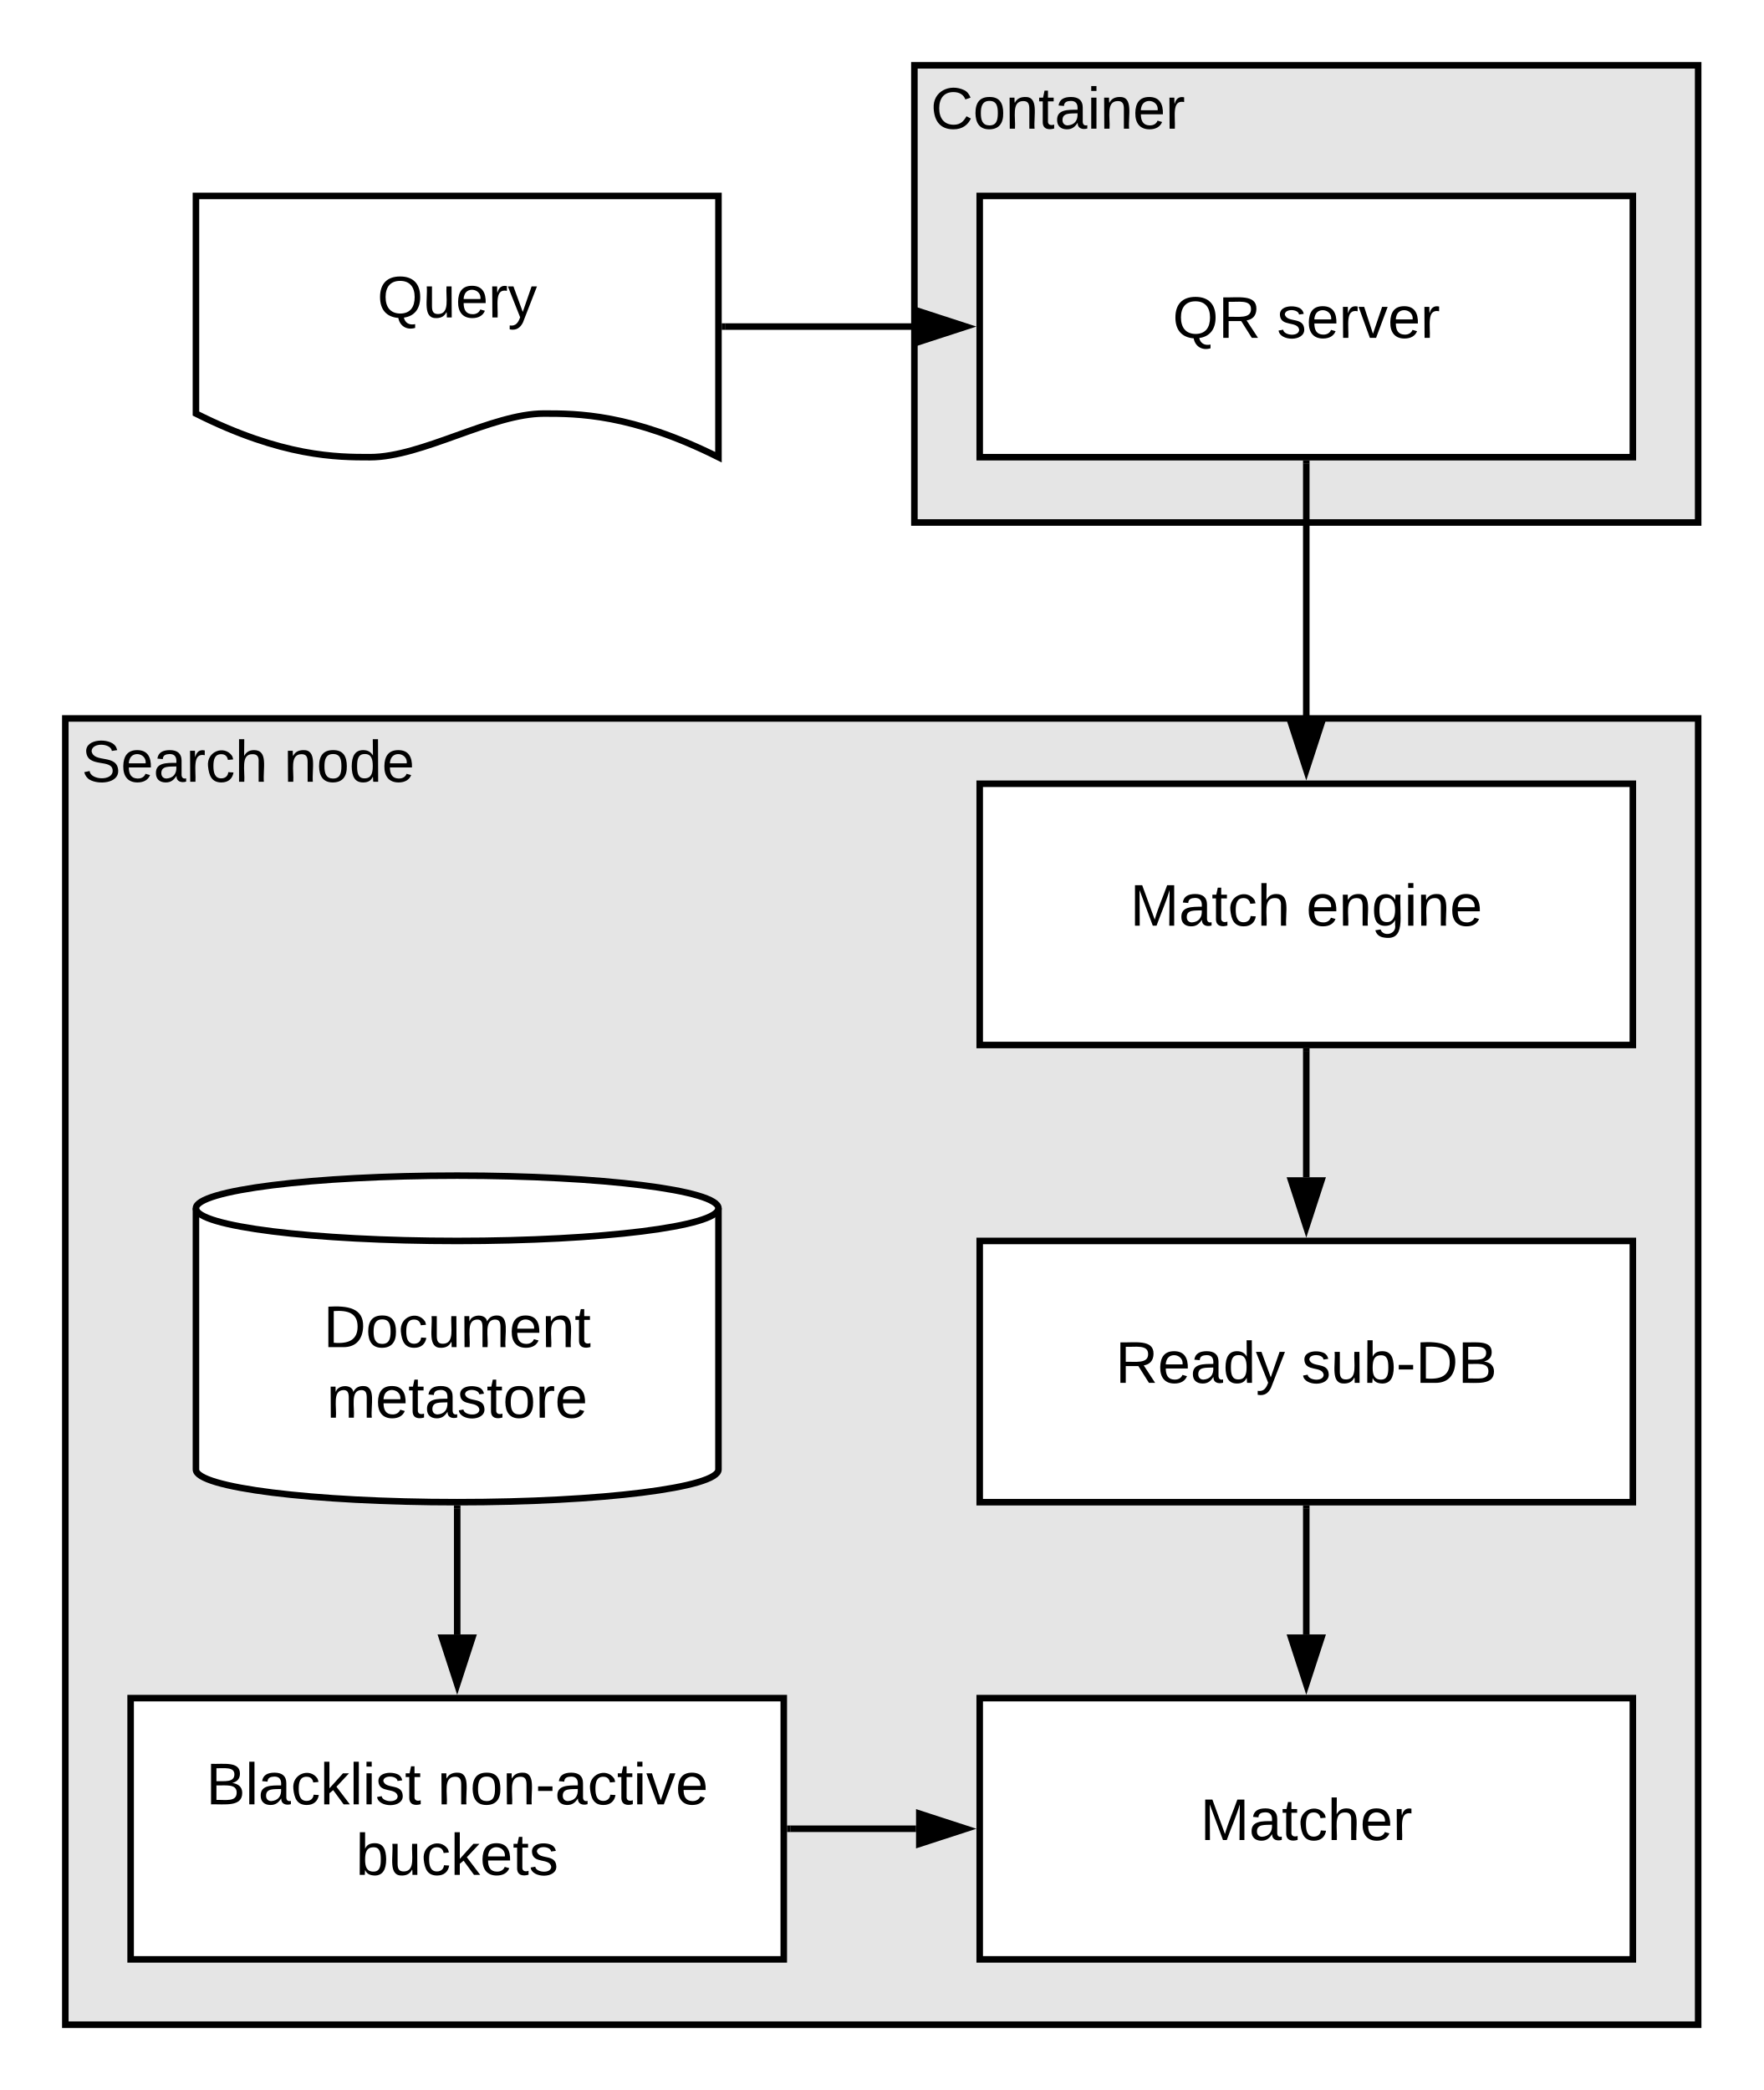
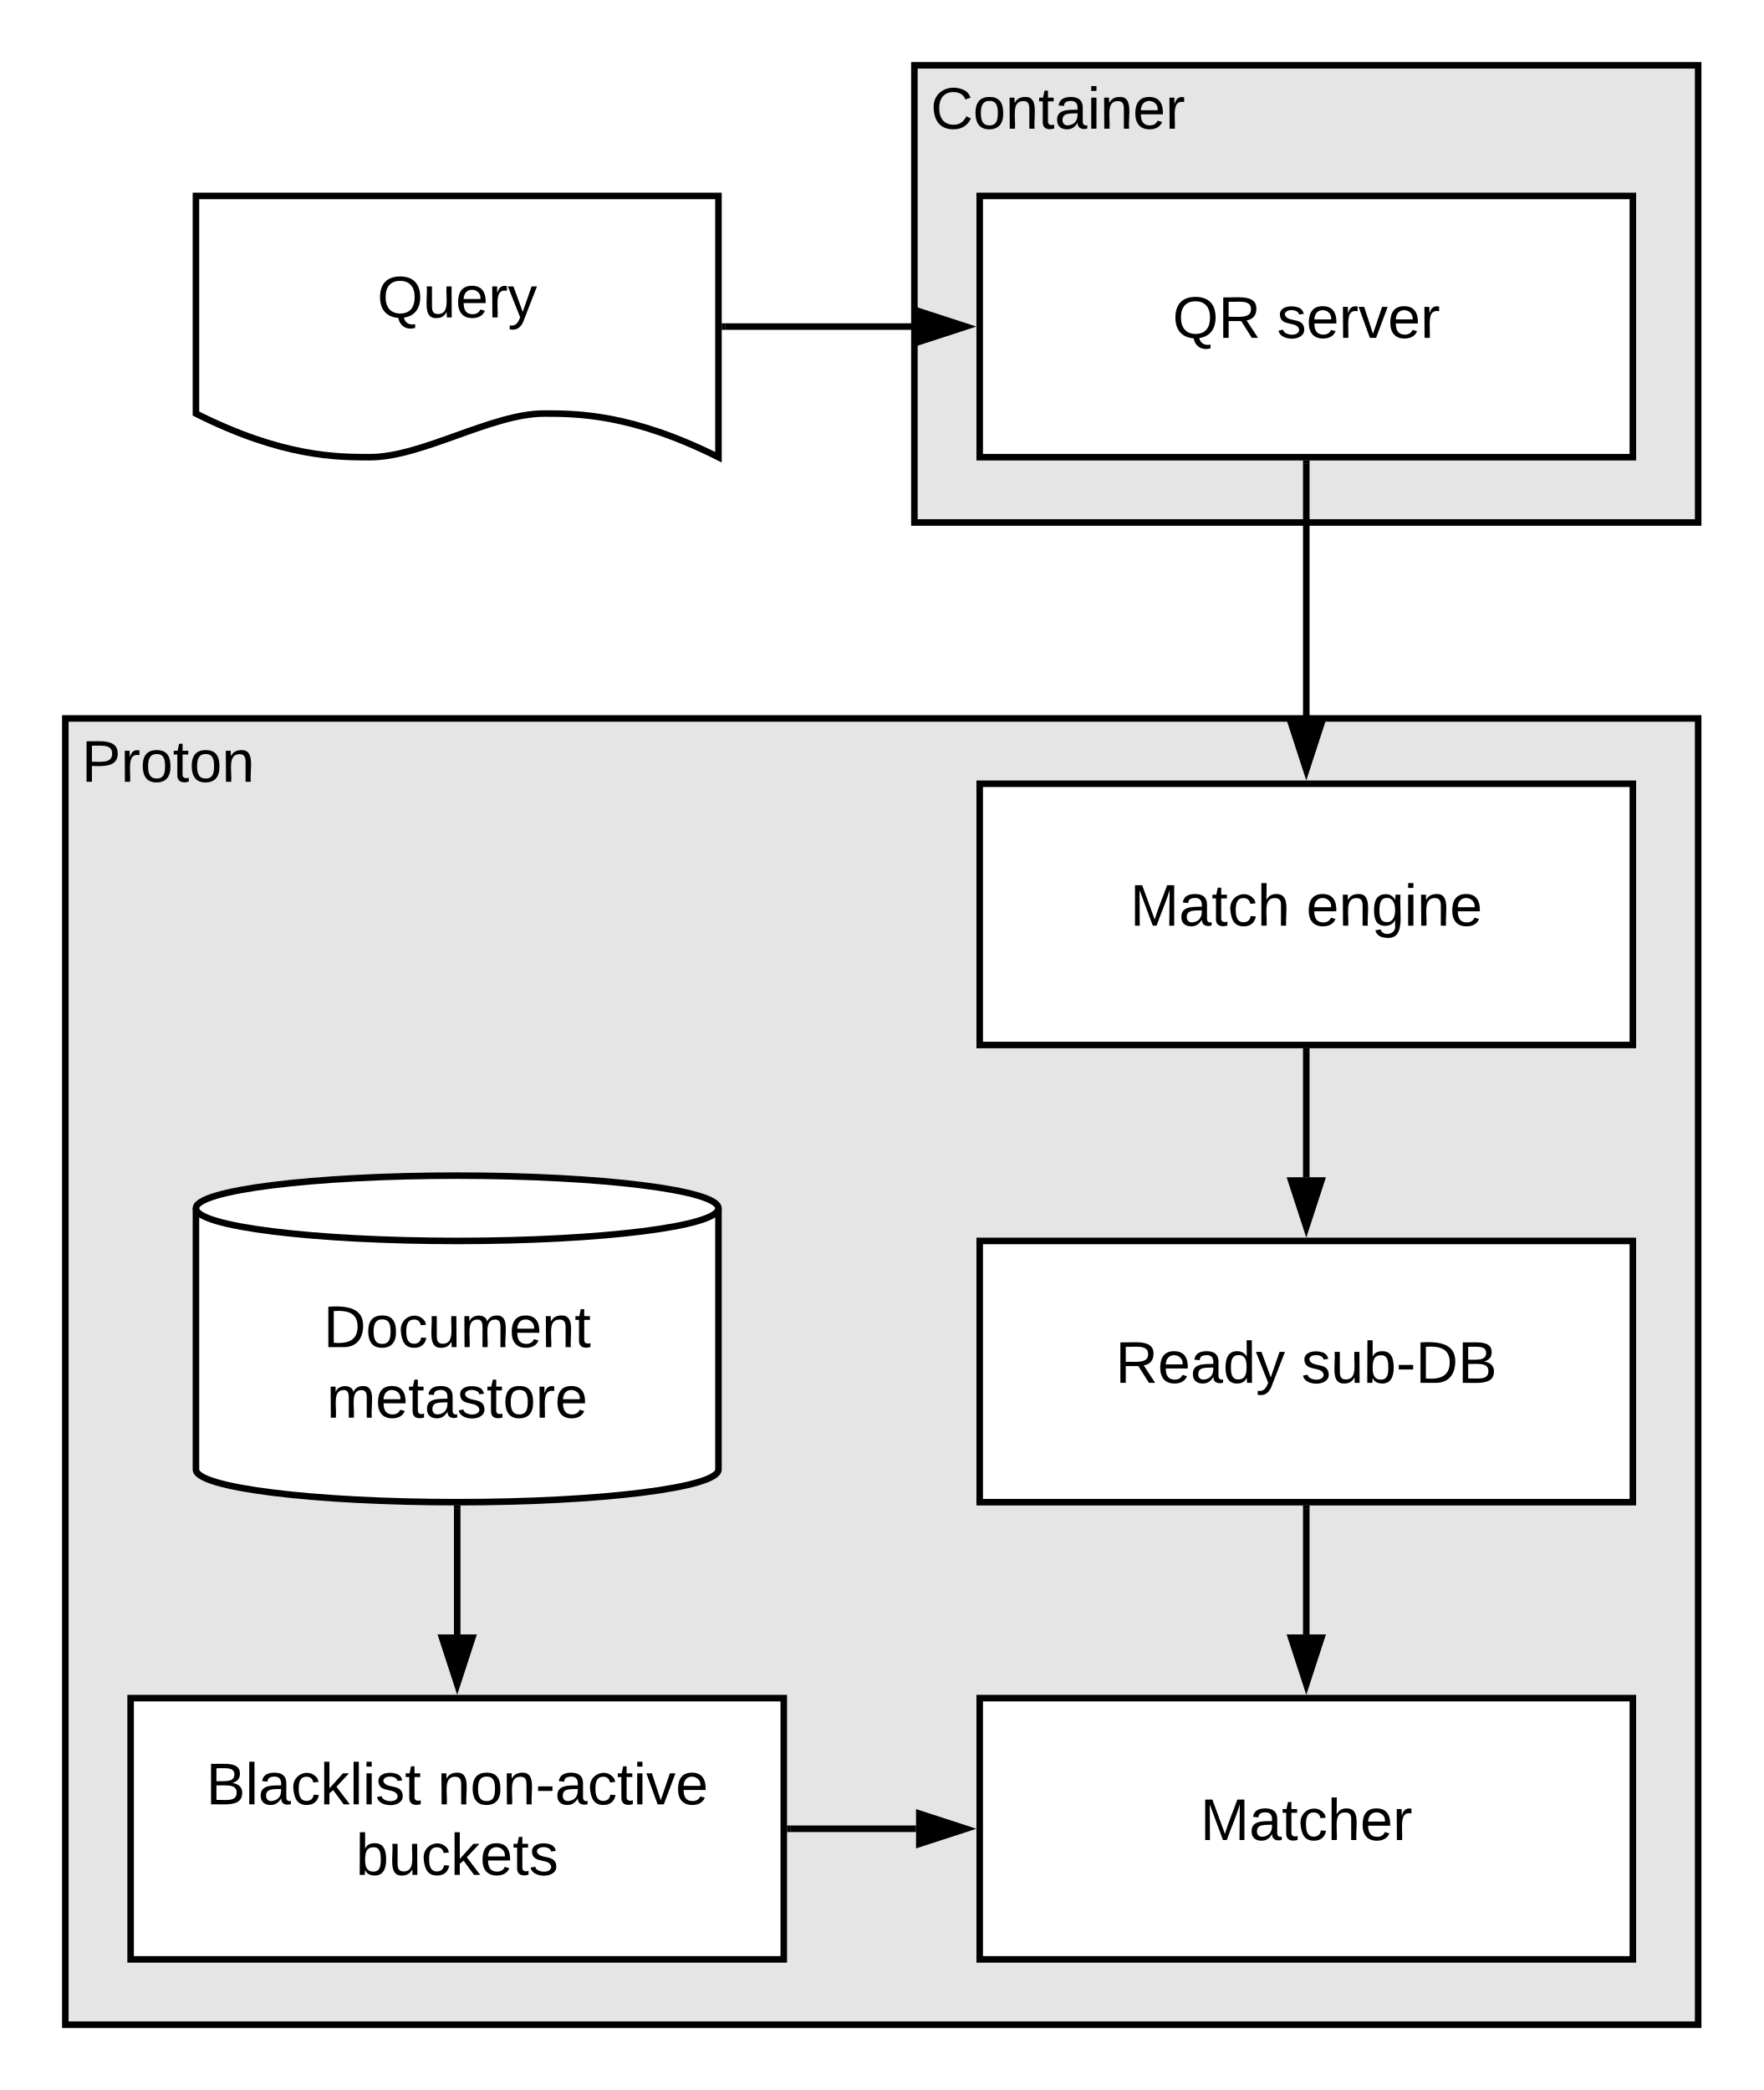
<svg xmlns="http://www.w3.org/2000/svg" xmlns:ns1="lucid" xmlns:xlink="http://www.w3.org/1999/xlink" width="540" height="640">
  <g transform="translate(-360 -360)" ns1:page-tab-id="0_0">
    <path d="M0 0h1870.4v1323.2H0z" fill="#fff" />
    <path d="M640 380h240v140H640z" stroke="#000" stroke-width="2" fill="#e5e5e5" />
    <use xlink:href="#a" transform="matrix(1,0,0,1,645,385) translate(0 14.4)" />
    <path d="M380 580h500v400H380z" stroke="#000" stroke-width="2" fill="#e5e5e5" />
    <use xlink:href="#b" transform="matrix(1,0,0,1,385,585) translate(0 14.4)" />
-     <use xlink:href="#c" transform="matrix(1,0,0,1,385,585) translate(61.95 14.4)" />
    <path d="M660 420h200v80H660z" stroke="#000" stroke-width="2" fill="#fff" />
-     <use xlink:href="#d" transform="matrix(1,0,0,1,665,425) translate(54.075 38.4625)" />
-     <use xlink:href="#e" transform="matrix(1,0,0,1,665,425) translate(86.025 38.4625)" />
+     <use xlink:href="#c" transform="matrix(1,0,0,1,665,425) translate(54.075 38.4625)" />
+     <use xlink:href="#d" transform="matrix(1,0,0,1,665,425) translate(86.025 38.4625)" />
    <path d="M420 420h160v80c-26.72-13.36-43.36-13.36-53.44-13.36-16 0-37.28 13.36-53.28 13.36-9.92 0-26.72 0-53.28-13.36z" stroke="#000" stroke-width="2" fill="#fff" />
-     <use xlink:href="#f" transform="matrix(1,0,0,1,425,425) translate(50.525 32.2125)" />
+     <use xlink:href="#e" transform="matrix(1,0,0,1,425,425) translate(50.525 32.2125)" />
    <path d="M660 600h200v80H660z" stroke="#000" stroke-width="2" fill="#fff" />
-     <use xlink:href="#g" transform="matrix(1,0,0,1,665,605) translate(41.05 38.4625)" />
-     <use xlink:href="#h" transform="matrix(1,0,0,1,665,605) translate(95 38.4625)" />
+     <use xlink:href="#f" transform="matrix(1,0,0,1,665,605) translate(41.05 38.4625)" />
+     <use xlink:href="#g" transform="matrix(1,0,0,1,665,605) translate(95 38.4625)" />
    <path d="M660 740h200v80H660z" stroke="#000" stroke-width="2" fill="#fff" />
-     <use xlink:href="#i" transform="matrix(1,0,0,1,665,745) translate(36.575 38.4625)" />
-     <use xlink:href="#j" transform="matrix(1,0,0,1,665,745) translate(93.525 38.4625)" />
+     <use xlink:href="#h" transform="matrix(1,0,0,1,665,745) translate(36.575 38.4625)" />
+     <use xlink:href="#i" transform="matrix(1,0,0,1,665,745) translate(93.525 38.4625)" />
    <path d="M660 880h200v80H660z" stroke="#000" stroke-width="2" fill="#fff" />
-     <use xlink:href="#k" transform="matrix(1,0,0,1,665,885) translate(62.55 38.4625)" />
+     <use xlink:href="#j" transform="matrix(1,0,0,1,665,885) translate(62.55 38.4625)" />
    <path d="M400 880h200v80H400z" stroke="#000" stroke-width="2" fill="#fff" />
-     <use xlink:href="#l" transform="matrix(1,0,0,1,405,885) translate(18.125 27.525)" />
-     <use xlink:href="#m" transform="matrix(1,0,0,1,405,885) translate(88.975 27.525)" />
-     <use xlink:href="#n" transform="matrix(1,0,0,1,405,885) translate(64 49.125)" />
+     <use xlink:href="#k" transform="matrix(1,0,0,1,405,885) translate(18.125 27.525)" />
+     <use xlink:href="#l" transform="matrix(1,0,0,1,405,885) translate(88.975 27.525)" />
+     <use xlink:href="#m" transform="matrix(1,0,0,1,405,885) translate(64 49.125)" />
    <path d="M580 810c0 5.52-35.82 10-80 10s-80-4.48-80-10v-80c0-5.52 35.82-10 80-10s80 4.48 80 10z" stroke="#000" stroke-width="2" fill="#fff" />
    <path d="M580 730c0 5.52-35.82 10-80 10s-80-4.48-80-10" stroke="#000" stroke-width="2" fill="none" />
-     <use xlink:href="#o" transform="matrix(1,0,0,1,425,745) translate(34.05 27.525)" />
-     <use xlink:href="#p" transform="matrix(1,0,0,1,425,745) translate(35.05 49.125)" />
+     <use xlink:href="#n" transform="matrix(1,0,0,1,425,745) translate(34.05 27.525)" />
+     <use xlink:href="#o" transform="matrix(1,0,0,1,425,745) translate(35.05 49.125)" />
    <path d="M500 822v38.5" stroke="#000" stroke-width="2" fill="none" />
    <path d="M500 821h1v1.03h-2v-1.06z" />
    <path d="M500 875.76l-4.64-14.26h9.28z" stroke="#000" stroke-width="2" />
    <path d="M602 920h38.5" stroke="#000" stroke-width="2" fill="none" />
    <path d="M602.03 921H601v-2h1.03z" />
    <path d="M655.76 920l-14.26 4.64v-9.28z" stroke="#000" stroke-width="2" />
    <path d="M760 822v38.5" stroke="#000" stroke-width="2" fill="none" />
    <path d="M761 822.03h-2V821h2z" />
    <path d="M760 875.76l-4.64-14.26h9.28z" stroke="#000" stroke-width="2" />
    <path d="M760 682v38.5" stroke="#000" stroke-width="2" fill="none" />
    <path d="M761 682.03h-2V681h2z" />
    <path d="M760 735.76l-4.64-14.26h9.28z" stroke="#000" stroke-width="2" />
    <path d="M760 502v78.5" stroke="#000" stroke-width="2" fill="none" />
    <path d="M761 502.03h-2V501h2z" />
    <path d="M760 595.76l-4.64-14.26h9.28z" stroke="#000" stroke-width="2" />
    <path d="M582 460h58.5" stroke="#000" stroke-width="2" fill="none" />
    <path d="M582.03 461H581v-2h1.03z" />
    <path d="M655.76 460l-14.26 4.64v-9.28z" stroke="#000" stroke-width="2" />
    <defs>
-       <path d="M212-179c-10-28-35-45-73-45-59 0-87 40-87 99 0 60 29 101 89 101 43 0 62-24 78-52l27 14C228-24 195 4 139 4 59 4 22-46 18-125c-6-104 99-153 187-111 19 9 31 26 39 46" id="q" />
-       <path d="M100-194c62-1 85 37 85 99 1 63-27 99-86 99S16-35 15-95c0-66 28-99 85-99zM99-20c44 1 53-31 53-75 0-43-8-75-51-75s-53 32-53 75 10 74 51 75" id="r" />
-       <path d="M117-194c89-4 53 116 60 194h-32v-121c0-31-8-49-39-48C34-167 62-67 57 0H25l-1-190h30c1 10-1 24 2 32 11-22 29-35 61-36" id="s" />
-       <path d="M59-47c-2 24 18 29 38 22v24C64 9 27 4 27-40v-127H5v-23h24l9-43h21v43h35v23H59v120" id="t" />
-       <path d="M141-36C126-15 110 5 73 4 37 3 15-17 15-53c-1-64 63-63 125-63 3-35-9-54-41-54-24 1-41 7-42 31l-33-3c5-37 33-52 76-52 45 0 72 20 72 64v82c-1 20 7 32 28 27v20c-31 9-61-2-59-35zM48-53c0 20 12 33 32 33 41-3 63-29 60-74-43 2-92-5-92 41" id="u" />
-       <path d="M24-231v-30h32v30H24zM24 0v-190h32V0H24" id="v" />
-       <path d="M100-194c63 0 86 42 84 106H49c0 40 14 67 53 68 26 1 43-12 49-29l28 8c-11 28-37 45-77 45C44 4 14-33 15-96c1-61 26-98 85-98zm52 81c6-60-76-77-97-28-3 7-6 17-6 28h103" id="w" />
-       <path d="M114-163C36-179 61-72 57 0H25l-1-190h30c1 12-1 29 2 39 6-27 23-49 58-41v29" id="x" />
+       <path d="M212-179c-10-28-35-45-73-45-59 0-87 40-87 99 0 60 29 101 89 101 43 0 62-24 78-52l27 14C228-24 195 4 139 4 59 4 22-46 18-125c-6-104 99-153 187-111 19 9 31 26 39 46" id="p" />
+       <path d="M100-194c62-1 85 37 85 99 1 63-27 99-86 99S16-35 15-95c0-66 28-99 85-99zM99-20c44 1 53-31 53-75 0-43-8-75-51-75s-53 32-53 75 10 74 51 75" id="q" />
+       <path d="M117-194c89-4 53 116 60 194h-32v-121c0-31-8-49-39-48C34-167 62-67 57 0H25l-1-190h30c1 10-1 24 2 32 11-22 29-35 61-36" id="r" />
+       <path d="M59-47c-2 24 18 29 38 22v24C64 9 27 4 27-40v-127H5v-23h24l9-43h21v43h35v23H59v120" id="s" />
+       <path d="M141-36C126-15 110 5 73 4 37 3 15-17 15-53c-1-64 63-63 125-63 3-35-9-54-41-54-24 1-41 7-42 31l-33-3c5-37 33-52 76-52 45 0 72 20 72 64v82c-1 20 7 32 28 27v20c-31 9-61-2-59-35zM48-53c0 20 12 33 32 33 41-3 63-29 60-74-43 2-92-5-92 41" id="t" />
+       <path d="M24-231v-30h32v30H24zM24 0v-190h32V0H24" id="u" />
+       <path d="M100-194c63 0 86 42 84 106H49c0 40 14 67 53 68 26 1 43-12 49-29l28 8c-11 28-37 45-77 45C44 4 14-33 15-96c1-61 26-98 85-98zm52 81c6-60-76-77-97-28-3 7-6 17-6 28h103" id="v" />
+       <path d="M114-163C36-179 61-72 57 0H25l-1-190h30c1 12-1 29 2 39 6-27 23-49 58-41v29" id="w" />
      <g id="a">
-         <use transform="matrix(0.05,0,0,0.05,0,0)" xlink:href="#q" />
-         <use transform="matrix(0.05,0,0,0.05,12.95,0)" xlink:href="#r" />
-         <use transform="matrix(0.05,0,0,0.05,22.95,0)" xlink:href="#s" />
-         <use transform="matrix(0.05,0,0,0.05,32.95,0)" xlink:href="#t" />
-         <use transform="matrix(0.05,0,0,0.05,37.95,0)" xlink:href="#u" />
-         <use transform="matrix(0.05,0,0,0.05,47.95,0)" xlink:href="#v" />
-         <use transform="matrix(0.05,0,0,0.05,51.9,0)" xlink:href="#s" />
-         <use transform="matrix(0.05,0,0,0.05,61.9,0)" xlink:href="#w" />
-         <use transform="matrix(0.05,0,0,0.05,71.9,0)" xlink:href="#x" />
-       </g>
-       <path d="M185-189c-5-48-123-54-124 2 14 75 158 14 163 119 3 78-121 87-175 55-17-10-28-26-33-46l33-7c5 56 141 63 141-1 0-78-155-14-162-118-5-82 145-84 179-34 5 7 8 16 11 25" id="y" />
-       <path d="M96-169c-40 0-48 33-48 73s9 75 48 75c24 0 41-14 43-38l32 2c-6 37-31 61-74 61-59 0-76-41-82-99-10-93 101-131 147-64 4 7 5 14 7 22l-32 3c-4-21-16-35-41-35" id="z" />
-       <path d="M106-169C34-169 62-67 57 0H25v-261h32l-1 103c12-21 28-36 61-36 89 0 53 116 60 194h-32v-121c2-32-8-49-39-48" id="A" />
+         <use transform="matrix(0.05,0,0,0.05,0,0)" xlink:href="#p" />
+         <use transform="matrix(0.05,0,0,0.05,12.95,0)" xlink:href="#q" />
+         <use transform="matrix(0.05,0,0,0.05,22.95,0)" xlink:href="#r" />
+         <use transform="matrix(0.05,0,0,0.05,32.95,0)" xlink:href="#s" />
+         <use transform="matrix(0.05,0,0,0.05,37.95,0)" xlink:href="#t" />
+         <use transform="matrix(0.05,0,0,0.05,47.95,0)" xlink:href="#u" />
+         <use transform="matrix(0.05,0,0,0.05,51.9,0)" xlink:href="#r" />
+         <use transform="matrix(0.05,0,0,0.05,61.9,0)" xlink:href="#v" />
+         <use transform="matrix(0.05,0,0,0.05,71.9,0)" xlink:href="#w" />
+       </g>
+       <path d="M30-248c87 1 191-15 191 75 0 78-77 80-158 76V0H30v-248zm33 125c57 0 124 11 124-50 0-59-68-47-124-48v98" id="x" />
      <g id="b">
+         <use transform="matrix(0.05,0,0,0.05,0,0)" xlink:href="#x" />
+         <use transform="matrix(0.05,0,0,0.05,12,0)" xlink:href="#w" />
+         <use transform="matrix(0.05,0,0,0.05,17.95,0)" xlink:href="#q" />
+         <use transform="matrix(0.05,0,0,0.05,27.95,0)" xlink:href="#s" />
+         <use transform="matrix(0.05,0,0,0.05,32.95,0)" xlink:href="#q" />
+         <use transform="matrix(0.05,0,0,0.05,42.95,0)" xlink:href="#r" />
+       </g>
+       <path d="M140-251c81 0 123 46 123 126C263-53 228-8 163 1c7 30 30 48 69 40v23c-55 16-95-15-103-61C56-3 17-48 17-125c0-80 42-126 123-126zm0 227c63 0 89-41 89-101s-29-99-89-99c-61 0-89 39-89 99S79-25 140-24" id="y" />
+       <path d="M233-177c-1 41-23 64-60 70L243 0h-38l-65-103H63V0H30v-248c88 3 205-21 203 71zM63-129c60-2 137 13 137-47 0-61-80-42-137-45v92" id="z" />
+       <g id="c">
        <use transform="matrix(0.05,0,0,0.05,0,0)" xlink:href="#y" />
-         <use transform="matrix(0.05,0,0,0.05,12,0)" xlink:href="#w" />
-         <use transform="matrix(0.05,0,0,0.05,22,0)" xlink:href="#u" />
-         <use transform="matrix(0.05,0,0,0.05,32,0)" xlink:href="#x" />
-         <use transform="matrix(0.05,0,0,0.05,37.95,0)" xlink:href="#z" />
-         <use transform="matrix(0.05,0,0,0.05,46.95,0)" xlink:href="#A" />
-       </g>
-       <path d="M85-194c31 0 48 13 60 33l-1-100h32l1 261h-30c-2-10 0-23-3-31C134-8 116 4 85 4 32 4 16-35 15-94c0-66 23-100 70-100zm9 24c-40 0-46 34-46 75 0 40 6 74 45 74 42 0 51-32 51-76 0-42-9-74-50-73" id="B" />
-       <g id="c">
-         <use transform="matrix(0.05,0,0,0.05,0,0)" xlink:href="#s" />
+         <use transform="matrix(0.05,0,0,0.05,14,0)" xlink:href="#z" />
+       </g>
+       <path d="M135-143c-3-34-86-38-87 0 15 53 115 12 119 90S17 21 10-45l28-5c4 36 97 45 98 0-10-56-113-15-118-90-4-57 82-63 122-42 12 7 21 19 24 35" id="A" />
+       <path d="M108 0H70L1-190h34L89-25l56-165h34" id="B" />
+       <g id="d">
+         <use transform="matrix(0.05,0,0,0.05,0,0)" xlink:href="#A" />
+         <use transform="matrix(0.05,0,0,0.05,9,0)" xlink:href="#v" />
+         <use transform="matrix(0.05,0,0,0.05,19,0)" xlink:href="#w" />
+         <use transform="matrix(0.05,0,0,0.05,24.95,0)" xlink:href="#B" />
+         <use transform="matrix(0.05,0,0,0.05,33.95,0)" xlink:href="#v" />
+         <use transform="matrix(0.05,0,0,0.05,43.95,0)" xlink:href="#w" />
+       </g>
+       <path d="M84 4C-5 8 30-112 23-190h32v120c0 31 7 50 39 49 72-2 45-101 50-169h31l1 190h-30c-1-10 1-25-2-33-11 22-28 36-60 37" id="C" />
+       <path d="M179-190L93 31C79 59 56 82 12 73V49c39 6 53-20 64-50L1-190h34L92-34l54-156h33" id="D" />
+       <g id="e">
+         <use transform="matrix(0.05,0,0,0.05,0,0)" xlink:href="#y" />
+         <use transform="matrix(0.05,0,0,0.05,14,0)" xlink:href="#C" />
+         <use transform="matrix(0.05,0,0,0.05,24,0)" xlink:href="#v" />
+         <use transform="matrix(0.05,0,0,0.05,34,0)" xlink:href="#w" />
+         <use transform="matrix(0.05,0,0,0.05,39.95,0)" xlink:href="#D" />
+       </g>
+       <path d="M240 0l2-218c-23 76-54 145-80 218h-23L58-218 59 0H30v-248h44l77 211c21-75 51-140 76-211h43V0h-30" id="E" />
+       <path d="M96-169c-40 0-48 33-48 73s9 75 48 75c24 0 41-14 43-38l32 2c-6 37-31 61-74 61-59 0-76-41-82-99-10-93 101-131 147-64 4 7 5 14 7 22l-32 3c-4-21-16-35-41-35" id="F" />
+       <path d="M106-169C34-169 62-67 57 0H25v-261h32l-1 103c12-21 28-36 61-36 89 0 53 116 60 194h-32v-121c2-32-8-49-39-48" id="G" />
+       <g id="f">
+         <use transform="matrix(0.05,0,0,0.05,0,0)" xlink:href="#E" />
+         <use transform="matrix(0.05,0,0,0.05,14.95,0)" xlink:href="#t" />
+         <use transform="matrix(0.05,0,0,0.05,24.95,0)" xlink:href="#s" />
+         <use transform="matrix(0.05,0,0,0.05,29.95,0)" xlink:href="#F" />
+         <use transform="matrix(0.05,0,0,0.05,38.95,0)" xlink:href="#G" />
+       </g>
+       <path d="M177-190C167-65 218 103 67 71c-23-6-38-20-44-43l32-5c15 47 100 32 89-28v-30C133-14 115 1 83 1 29 1 15-40 15-95c0-56 16-97 71-98 29-1 48 16 59 35 1-10 0-23 2-32h30zM94-22c36 0 50-32 50-73 0-42-14-75-50-75-39 0-46 34-46 75s6 73 46 73" id="H" />
+       <g id="g">
+         <use transform="matrix(0.05,0,0,0.05,0,0)" xlink:href="#v" />
        <use transform="matrix(0.05,0,0,0.05,10,0)" xlink:href="#r" />
-         <use transform="matrix(0.05,0,0,0.05,20,0)" xlink:href="#B" />
-         <use transform="matrix(0.05,0,0,0.05,30,0)" xlink:href="#w" />
-       </g>
-       <path d="M140-251c81 0 123 46 123 126C263-53 228-8 163 1c7 30 30 48 69 40v23c-55 16-95-15-103-61C56-3 17-48 17-125c0-80 42-126 123-126zm0 227c63 0 89-41 89-101s-29-99-89-99c-61 0-89 39-89 99S79-25 140-24" id="C" />
-       <path d="M233-177c-1 41-23 64-60 70L243 0h-38l-65-103H63V0H30v-248c88 3 205-21 203 71zM63-129c60-2 137 13 137-47 0-61-80-42-137-45v92" id="D" />
-       <g id="d">
-         <use transform="matrix(0.05,0,0,0.05,0,0)" xlink:href="#C" />
-         <use transform="matrix(0.05,0,0,0.05,14,0)" xlink:href="#D" />
-       </g>
-       <path d="M135-143c-3-34-86-38-87 0 15 53 115 12 119 90S17 21 10-45l28-5c4 36 97 45 98 0-10-56-113-15-118-90-4-57 82-63 122-42 12 7 21 19 24 35" id="E" />
-       <path d="M108 0H70L1-190h34L89-25l56-165h34" id="F" />
-       <g id="e">
-         <use transform="matrix(0.05,0,0,0.05,0,0)" xlink:href="#E" />
-         <use transform="matrix(0.05,0,0,0.05,9,0)" xlink:href="#w" />
-         <use transform="matrix(0.05,0,0,0.05,19,0)" xlink:href="#x" />
-         <use transform="matrix(0.05,0,0,0.05,24.95,0)" xlink:href="#F" />
-         <use transform="matrix(0.05,0,0,0.05,33.95,0)" xlink:href="#w" />
-         <use transform="matrix(0.05,0,0,0.05,43.95,0)" xlink:href="#x" />
-       </g>
-       <path d="M84 4C-5 8 30-112 23-190h32v120c0 31 7 50 39 49 72-2 45-101 50-169h31l1 190h-30c-1-10 1-25-2-33-11 22-28 36-60 37" id="G" />
-       <path d="M179-190L93 31C79 59 56 82 12 73V49c39 6 53-20 64-50L1-190h34L92-34l54-156h33" id="H" />
-       <g id="f">
-         <use transform="matrix(0.05,0,0,0.05,0,0)" xlink:href="#C" />
-         <use transform="matrix(0.05,0,0,0.05,14,0)" xlink:href="#G" />
-         <use transform="matrix(0.05,0,0,0.05,24,0)" xlink:href="#w" />
-         <use transform="matrix(0.05,0,0,0.05,34,0)" xlink:href="#x" />
-         <use transform="matrix(0.05,0,0,0.05,39.95,0)" xlink:href="#H" />
-       </g>
-       <path d="M240 0l2-218c-23 76-54 145-80 218h-23L58-218 59 0H30v-248h44l77 211c21-75 51-140 76-211h43V0h-30" id="I" />
-       <g id="g">
-         <use transform="matrix(0.05,0,0,0.05,0,0)" xlink:href="#I" />
-         <use transform="matrix(0.05,0,0,0.05,14.95,0)" xlink:href="#u" />
-         <use transform="matrix(0.05,0,0,0.05,24.95,0)" xlink:href="#t" />
-         <use transform="matrix(0.05,0,0,0.05,29.95,0)" xlink:href="#z" />
-         <use transform="matrix(0.05,0,0,0.05,38.95,0)" xlink:href="#A" />
-       </g>
-       <path d="M177-190C167-65 218 103 67 71c-23-6-38-20-44-43l32-5c15 47 100 32 89-28v-30C133-14 115 1 83 1 29 1 15-40 15-95c0-56 16-97 71-98 29-1 48 16 59 35 1-10 0-23 2-32h30zM94-22c36 0 50-32 50-73 0-42-14-75-50-75-39 0-46 34-46 75s6 73 46 73" id="J" />
+         <use transform="matrix(0.05,0,0,0.05,20,0)" xlink:href="#H" />
+         <use transform="matrix(0.05,0,0,0.05,30,0)" xlink:href="#u" />
+         <use transform="matrix(0.05,0,0,0.05,33.95,0)" xlink:href="#r" />
+         <use transform="matrix(0.05,0,0,0.05,43.95,0)" xlink:href="#v" />
+       </g>
+       <path d="M85-194c31 0 48 13 60 33l-1-100h32l1 261h-30c-2-10 0-23-3-31C134-8 116 4 85 4 32 4 16-35 15-94c0-66 23-100 70-100zm9 24c-40 0-46 34-46 75 0 40 6 74 45 74 42 0 51-32 51-76 0-42-9-74-50-73" id="I" />
      <g id="h">
-         <use transform="matrix(0.05,0,0,0.05,0,0)" xlink:href="#w" />
-         <use transform="matrix(0.05,0,0,0.05,10,0)" xlink:href="#s" />
-         <use transform="matrix(0.05,0,0,0.05,20,0)" xlink:href="#J" />
-         <use transform="matrix(0.05,0,0,0.05,30,0)" xlink:href="#v" />
-         <use transform="matrix(0.05,0,0,0.05,33.95,0)" xlink:href="#s" />
-         <use transform="matrix(0.05,0,0,0.05,43.95,0)" xlink:href="#w" />
-       </g>
+         <use transform="matrix(0.05,0,0,0.05,0,0)" xlink:href="#z" />
+         <use transform="matrix(0.05,0,0,0.05,12.95,0)" xlink:href="#v" />
+         <use transform="matrix(0.05,0,0,0.05,22.95,0)" xlink:href="#t" />
+         <use transform="matrix(0.05,0,0,0.05,32.95,0)" xlink:href="#I" />
+         <use transform="matrix(0.05,0,0,0.05,42.95,0)" xlink:href="#D" />
+       </g>
+       <path d="M115-194c53 0 69 39 70 98 0 66-23 100-70 100C84 3 66-7 56-30L54 0H23l1-261h32v101c10-23 28-34 59-34zm-8 174c40 0 45-34 45-75 0-40-5-75-45-74-42 0-51 32-51 76 0 43 10 73 51 73" id="J" />
+       <path d="M16-82v-28h88v28H16" id="K" />
+       <path d="M30-248c118-7 216 8 213 122C240-48 200 0 122 0H30v-248zM63-27c89 8 146-16 146-99s-60-101-146-95v194" id="L" />
+       <path d="M160-131c35 5 61 23 61 61C221 17 115-2 30 0v-248c76 3 177-17 177 60 0 33-19 50-47 57zm-97-11c50-1 110 9 110-42 0-47-63-36-110-37v79zm0 115c55-2 124 14 124-45 0-56-70-42-124-44v89" id="M" />
      <g id="i">
-         <use transform="matrix(0.05,0,0,0.05,0,0)" xlink:href="#D" />
-         <use transform="matrix(0.05,0,0,0.05,12.95,0)" xlink:href="#w" />
-         <use transform="matrix(0.05,0,0,0.05,22.95,0)" xlink:href="#u" />
-         <use transform="matrix(0.05,0,0,0.05,32.95,0)" xlink:href="#B" />
-         <use transform="matrix(0.05,0,0,0.05,42.95,0)" xlink:href="#H" />
-       </g>
-       <path d="M115-194c53 0 69 39 70 98 0 66-23 100-70 100C84 3 66-7 56-30L54 0H23l1-261h32v101c10-23 28-34 59-34zm-8 174c40 0 45-34 45-75 0-40-5-75-45-74-42 0-51 32-51 76 0 43 10 73 51 73" id="K" />
-       <path d="M16-82v-28h88v28H16" id="L" />
-       <path d="M30-248c118-7 216 8 213 122C240-48 200 0 122 0H30v-248zM63-27c89 8 146-16 146-99s-60-101-146-95v194" id="M" />
-       <path d="M160-131c35 5 61 23 61 61C221 17 115-2 30 0v-248c76 3 177-17 177 60 0 33-19 50-47 57zm-97-11c50-1 110 9 110-42 0-47-63-36-110-37v79zm0 115c55-2 124 14 124-45 0-56-70-42-124-44v89" id="N" />
+         <use transform="matrix(0.05,0,0,0.05,0,0)" xlink:href="#A" />
+         <use transform="matrix(0.05,0,0,0.05,9,0)" xlink:href="#C" />
+         <use transform="matrix(0.05,0,0,0.05,19,0)" xlink:href="#J" />
+         <use transform="matrix(0.05,0,0,0.05,29,0)" xlink:href="#K" />
+         <use transform="matrix(0.05,0,0,0.05,34.95,0)" xlink:href="#L" />
+         <use transform="matrix(0.05,0,0,0.05,47.9,0)" xlink:href="#M" />
+       </g>
      <g id="j">
        <use transform="matrix(0.05,0,0,0.05,0,0)" xlink:href="#E" />
-         <use transform="matrix(0.05,0,0,0.05,9,0)" xlink:href="#G" />
-         <use transform="matrix(0.05,0,0,0.05,19,0)" xlink:href="#K" />
-         <use transform="matrix(0.05,0,0,0.05,29,0)" xlink:href="#L" />
-         <use transform="matrix(0.05,0,0,0.05,34.95,0)" xlink:href="#M" />
-         <use transform="matrix(0.05,0,0,0.05,47.9,0)" xlink:href="#N" />
-       </g>
+         <use transform="matrix(0.05,0,0,0.05,14.95,0)" xlink:href="#t" />
+         <use transform="matrix(0.05,0,0,0.05,24.95,0)" xlink:href="#s" />
+         <use transform="matrix(0.05,0,0,0.05,29.95,0)" xlink:href="#F" />
+         <use transform="matrix(0.05,0,0,0.05,38.95,0)" xlink:href="#G" />
+         <use transform="matrix(0.05,0,0,0.05,48.95,0)" xlink:href="#v" />
+         <use transform="matrix(0.05,0,0,0.05,58.95,0)" xlink:href="#w" />
+       </g>
+       <path d="M24 0v-261h32V0H24" id="N" />
+       <path d="M143 0L79-87 56-68V0H24v-261h32v163l83-92h37l-77 82L181 0h-38" id="O" />
      <g id="k">
-         <use transform="matrix(0.05,0,0,0.05,0,0)" xlink:href="#I" />
-         <use transform="matrix(0.05,0,0,0.05,14.95,0)" xlink:href="#u" />
-         <use transform="matrix(0.05,0,0,0.05,24.95,0)" xlink:href="#t" />
-         <use transform="matrix(0.05,0,0,0.05,29.95,0)" xlink:href="#z" />
-         <use transform="matrix(0.05,0,0,0.05,38.95,0)" xlink:href="#A" />
-         <use transform="matrix(0.05,0,0,0.05,48.95,0)" xlink:href="#w" />
-         <use transform="matrix(0.05,0,0,0.05,58.95,0)" xlink:href="#x" />
-       </g>
-       <path d="M24 0v-261h32V0H24" id="O" />
-       <path d="M143 0L79-87 56-68V0H24v-261h32v163l83-92h37l-77 82L181 0h-38" id="P" />
+         <use transform="matrix(0.05,0,0,0.05,0,0)" xlink:href="#M" />
+         <use transform="matrix(0.05,0,0,0.05,12,0)" xlink:href="#N" />
+         <use transform="matrix(0.05,0,0,0.05,15.95,0)" xlink:href="#t" />
+         <use transform="matrix(0.05,0,0,0.05,25.95,0)" xlink:href="#F" />
+         <use transform="matrix(0.05,0,0,0.05,34.95,0)" xlink:href="#O" />
+         <use transform="matrix(0.05,0,0,0.05,43.95,0)" xlink:href="#N" />
+         <use transform="matrix(0.05,0,0,0.05,47.9,0)" xlink:href="#u" />
+         <use transform="matrix(0.05,0,0,0.05,51.85,0)" xlink:href="#A" />
+         <use transform="matrix(0.05,0,0,0.05,60.85,0)" xlink:href="#s" />
+       </g>
      <g id="l">
-         <use transform="matrix(0.05,0,0,0.05,0,0)" xlink:href="#N" />
-         <use transform="matrix(0.05,0,0,0.05,12,0)" xlink:href="#O" />
-         <use transform="matrix(0.05,0,0,0.05,15.95,0)" xlink:href="#u" />
-         <use transform="matrix(0.05,0,0,0.05,25.95,0)" xlink:href="#z" />
-         <use transform="matrix(0.05,0,0,0.05,34.95,0)" xlink:href="#P" />
-         <use transform="matrix(0.05,0,0,0.05,43.95,0)" xlink:href="#O" />
-         <use transform="matrix(0.05,0,0,0.05,47.9,0)" xlink:href="#v" />
-         <use transform="matrix(0.05,0,0,0.05,51.85,0)" xlink:href="#E" />
-         <use transform="matrix(0.05,0,0,0.05,60.85,0)" xlink:href="#t" />
+         <use transform="matrix(0.05,0,0,0.05,0,0)" xlink:href="#r" />
+         <use transform="matrix(0.05,0,0,0.05,10,0)" xlink:href="#q" />
+         <use transform="matrix(0.05,0,0,0.05,20,0)" xlink:href="#r" />
+         <use transform="matrix(0.05,0,0,0.05,30,0)" xlink:href="#K" />
+         <use transform="matrix(0.05,0,0,0.05,35.95,0)" xlink:href="#t" />
+         <use transform="matrix(0.05,0,0,0.05,45.95,0)" xlink:href="#F" />
+         <use transform="matrix(0.05,0,0,0.05,54.95,0)" xlink:href="#s" />
+         <use transform="matrix(0.05,0,0,0.05,59.95,0)" xlink:href="#u" />
+         <use transform="matrix(0.05,0,0,0.05,63.9,0)" xlink:href="#B" />
+         <use transform="matrix(0.05,0,0,0.05,72.9,0)" xlink:href="#v" />
      </g>
      <g id="m">
-         <use transform="matrix(0.05,0,0,0.05,0,0)" xlink:href="#s" />
-         <use transform="matrix(0.05,0,0,0.05,10,0)" xlink:href="#r" />
-         <use transform="matrix(0.05,0,0,0.05,20,0)" xlink:href="#s" />
-         <use transform="matrix(0.05,0,0,0.05,30,0)" xlink:href="#L" />
-         <use transform="matrix(0.05,0,0,0.05,35.95,0)" xlink:href="#u" />
-         <use transform="matrix(0.05,0,0,0.05,45.95,0)" xlink:href="#z" />
-         <use transform="matrix(0.05,0,0,0.05,54.95,0)" xlink:href="#t" />
-         <use transform="matrix(0.05,0,0,0.05,59.95,0)" xlink:href="#v" />
-         <use transform="matrix(0.05,0,0,0.05,63.9,0)" xlink:href="#F" />
-         <use transform="matrix(0.05,0,0,0.05,72.9,0)" xlink:href="#w" />
-       </g>
+         <use transform="matrix(0.05,0,0,0.05,0,0)" xlink:href="#J" />
+         <use transform="matrix(0.05,0,0,0.05,10,0)" xlink:href="#C" />
+         <use transform="matrix(0.05,0,0,0.05,20,0)" xlink:href="#F" />
+         <use transform="matrix(0.05,0,0,0.05,29,0)" xlink:href="#O" />
+         <use transform="matrix(0.05,0,0,0.05,38,0)" xlink:href="#v" />
+         <use transform="matrix(0.05,0,0,0.05,48,0)" xlink:href="#s" />
+         <use transform="matrix(0.05,0,0,0.05,53,0)" xlink:href="#A" />
+       </g>
+       <path d="M210-169c-67 3-38 105-44 169h-31v-121c0-29-5-50-35-48C34-165 62-65 56 0H25l-1-190h30c1 10-1 24 2 32 10-44 99-50 107 0 11-21 27-35 58-36 85-2 47 119 55 194h-31v-121c0-29-5-49-35-48" id="P" />
      <g id="n">
-         <use transform="matrix(0.05,0,0,0.05,0,0)" xlink:href="#K" />
-         <use transform="matrix(0.05,0,0,0.05,10,0)" xlink:href="#G" />
-         <use transform="matrix(0.05,0,0,0.05,20,0)" xlink:href="#z" />
-         <use transform="matrix(0.05,0,0,0.05,29,0)" xlink:href="#P" />
-         <use transform="matrix(0.05,0,0,0.05,38,0)" xlink:href="#w" />
-         <use transform="matrix(0.05,0,0,0.05,48,0)" xlink:href="#t" />
-         <use transform="matrix(0.05,0,0,0.05,53,0)" xlink:href="#E" />
-       </g>
-       <path d="M210-169c-67 3-38 105-44 169h-31v-121c0-29-5-50-35-48C34-165 62-65 56 0H25l-1-190h30c1 10-1 24 2 32 10-44 99-50 107 0 11-21 27-35 58-36 85-2 47 119 55 194h-31v-121c0-29-5-49-35-48" id="Q" />
+         <use transform="matrix(0.05,0,0,0.05,0,0)" xlink:href="#L" />
+         <use transform="matrix(0.05,0,0,0.05,12.95,0)" xlink:href="#q" />
+         <use transform="matrix(0.05,0,0,0.05,22.95,0)" xlink:href="#F" />
+         <use transform="matrix(0.05,0,0,0.05,31.95,0)" xlink:href="#C" />
+         <use transform="matrix(0.05,0,0,0.05,41.95,0)" xlink:href="#P" />
+         <use transform="matrix(0.05,0,0,0.05,56.9,0)" xlink:href="#v" />
+         <use transform="matrix(0.05,0,0,0.05,66.9,0)" xlink:href="#r" />
+         <use transform="matrix(0.05,0,0,0.05,76.9,0)" xlink:href="#s" />
+       </g>
      <g id="o">
-         <use transform="matrix(0.05,0,0,0.05,0,0)" xlink:href="#M" />
-         <use transform="matrix(0.05,0,0,0.05,12.95,0)" xlink:href="#r" />
-         <use transform="matrix(0.05,0,0,0.05,22.95,0)" xlink:href="#z" />
-         <use transform="matrix(0.05,0,0,0.05,31.95,0)" xlink:href="#G" />
-         <use transform="matrix(0.05,0,0,0.05,41.95,0)" xlink:href="#Q" />
-         <use transform="matrix(0.05,0,0,0.05,56.9,0)" xlink:href="#w" />
-         <use transform="matrix(0.05,0,0,0.05,66.9,0)" xlink:href="#s" />
-         <use transform="matrix(0.05,0,0,0.05,76.9,0)" xlink:href="#t" />
-       </g>
-       <g id="p">
-         <use transform="matrix(0.05,0,0,0.05,0,0)" xlink:href="#Q" />
-         <use transform="matrix(0.05,0,0,0.05,14.95,0)" xlink:href="#w" />
-         <use transform="matrix(0.05,0,0,0.05,24.95,0)" xlink:href="#t" />
-         <use transform="matrix(0.05,0,0,0.05,29.95,0)" xlink:href="#u" />
-         <use transform="matrix(0.05,0,0,0.05,39.95,0)" xlink:href="#E" />
-         <use transform="matrix(0.05,0,0,0.05,48.95,0)" xlink:href="#t" />
-         <use transform="matrix(0.05,0,0,0.05,53.95,0)" xlink:href="#r" />
-         <use transform="matrix(0.05,0,0,0.05,63.95,0)" xlink:href="#x" />
-         <use transform="matrix(0.05,0,0,0.05,69.9,0)" xlink:href="#w" />
+         <use transform="matrix(0.05,0,0,0.05,0,0)" xlink:href="#P" />
+         <use transform="matrix(0.05,0,0,0.05,14.95,0)" xlink:href="#v" />
+         <use transform="matrix(0.05,0,0,0.05,24.95,0)" xlink:href="#s" />
+         <use transform="matrix(0.05,0,0,0.05,29.95,0)" xlink:href="#t" />
+         <use transform="matrix(0.05,0,0,0.05,39.95,0)" xlink:href="#A" />
+         <use transform="matrix(0.05,0,0,0.05,48.95,0)" xlink:href="#s" />
+         <use transform="matrix(0.05,0,0,0.05,53.95,0)" xlink:href="#q" />
+         <use transform="matrix(0.05,0,0,0.05,63.95,0)" xlink:href="#w" />
+         <use transform="matrix(0.05,0,0,0.05,69.9,0)" xlink:href="#v" />
      </g>
    </defs>
  </g>
</svg>
